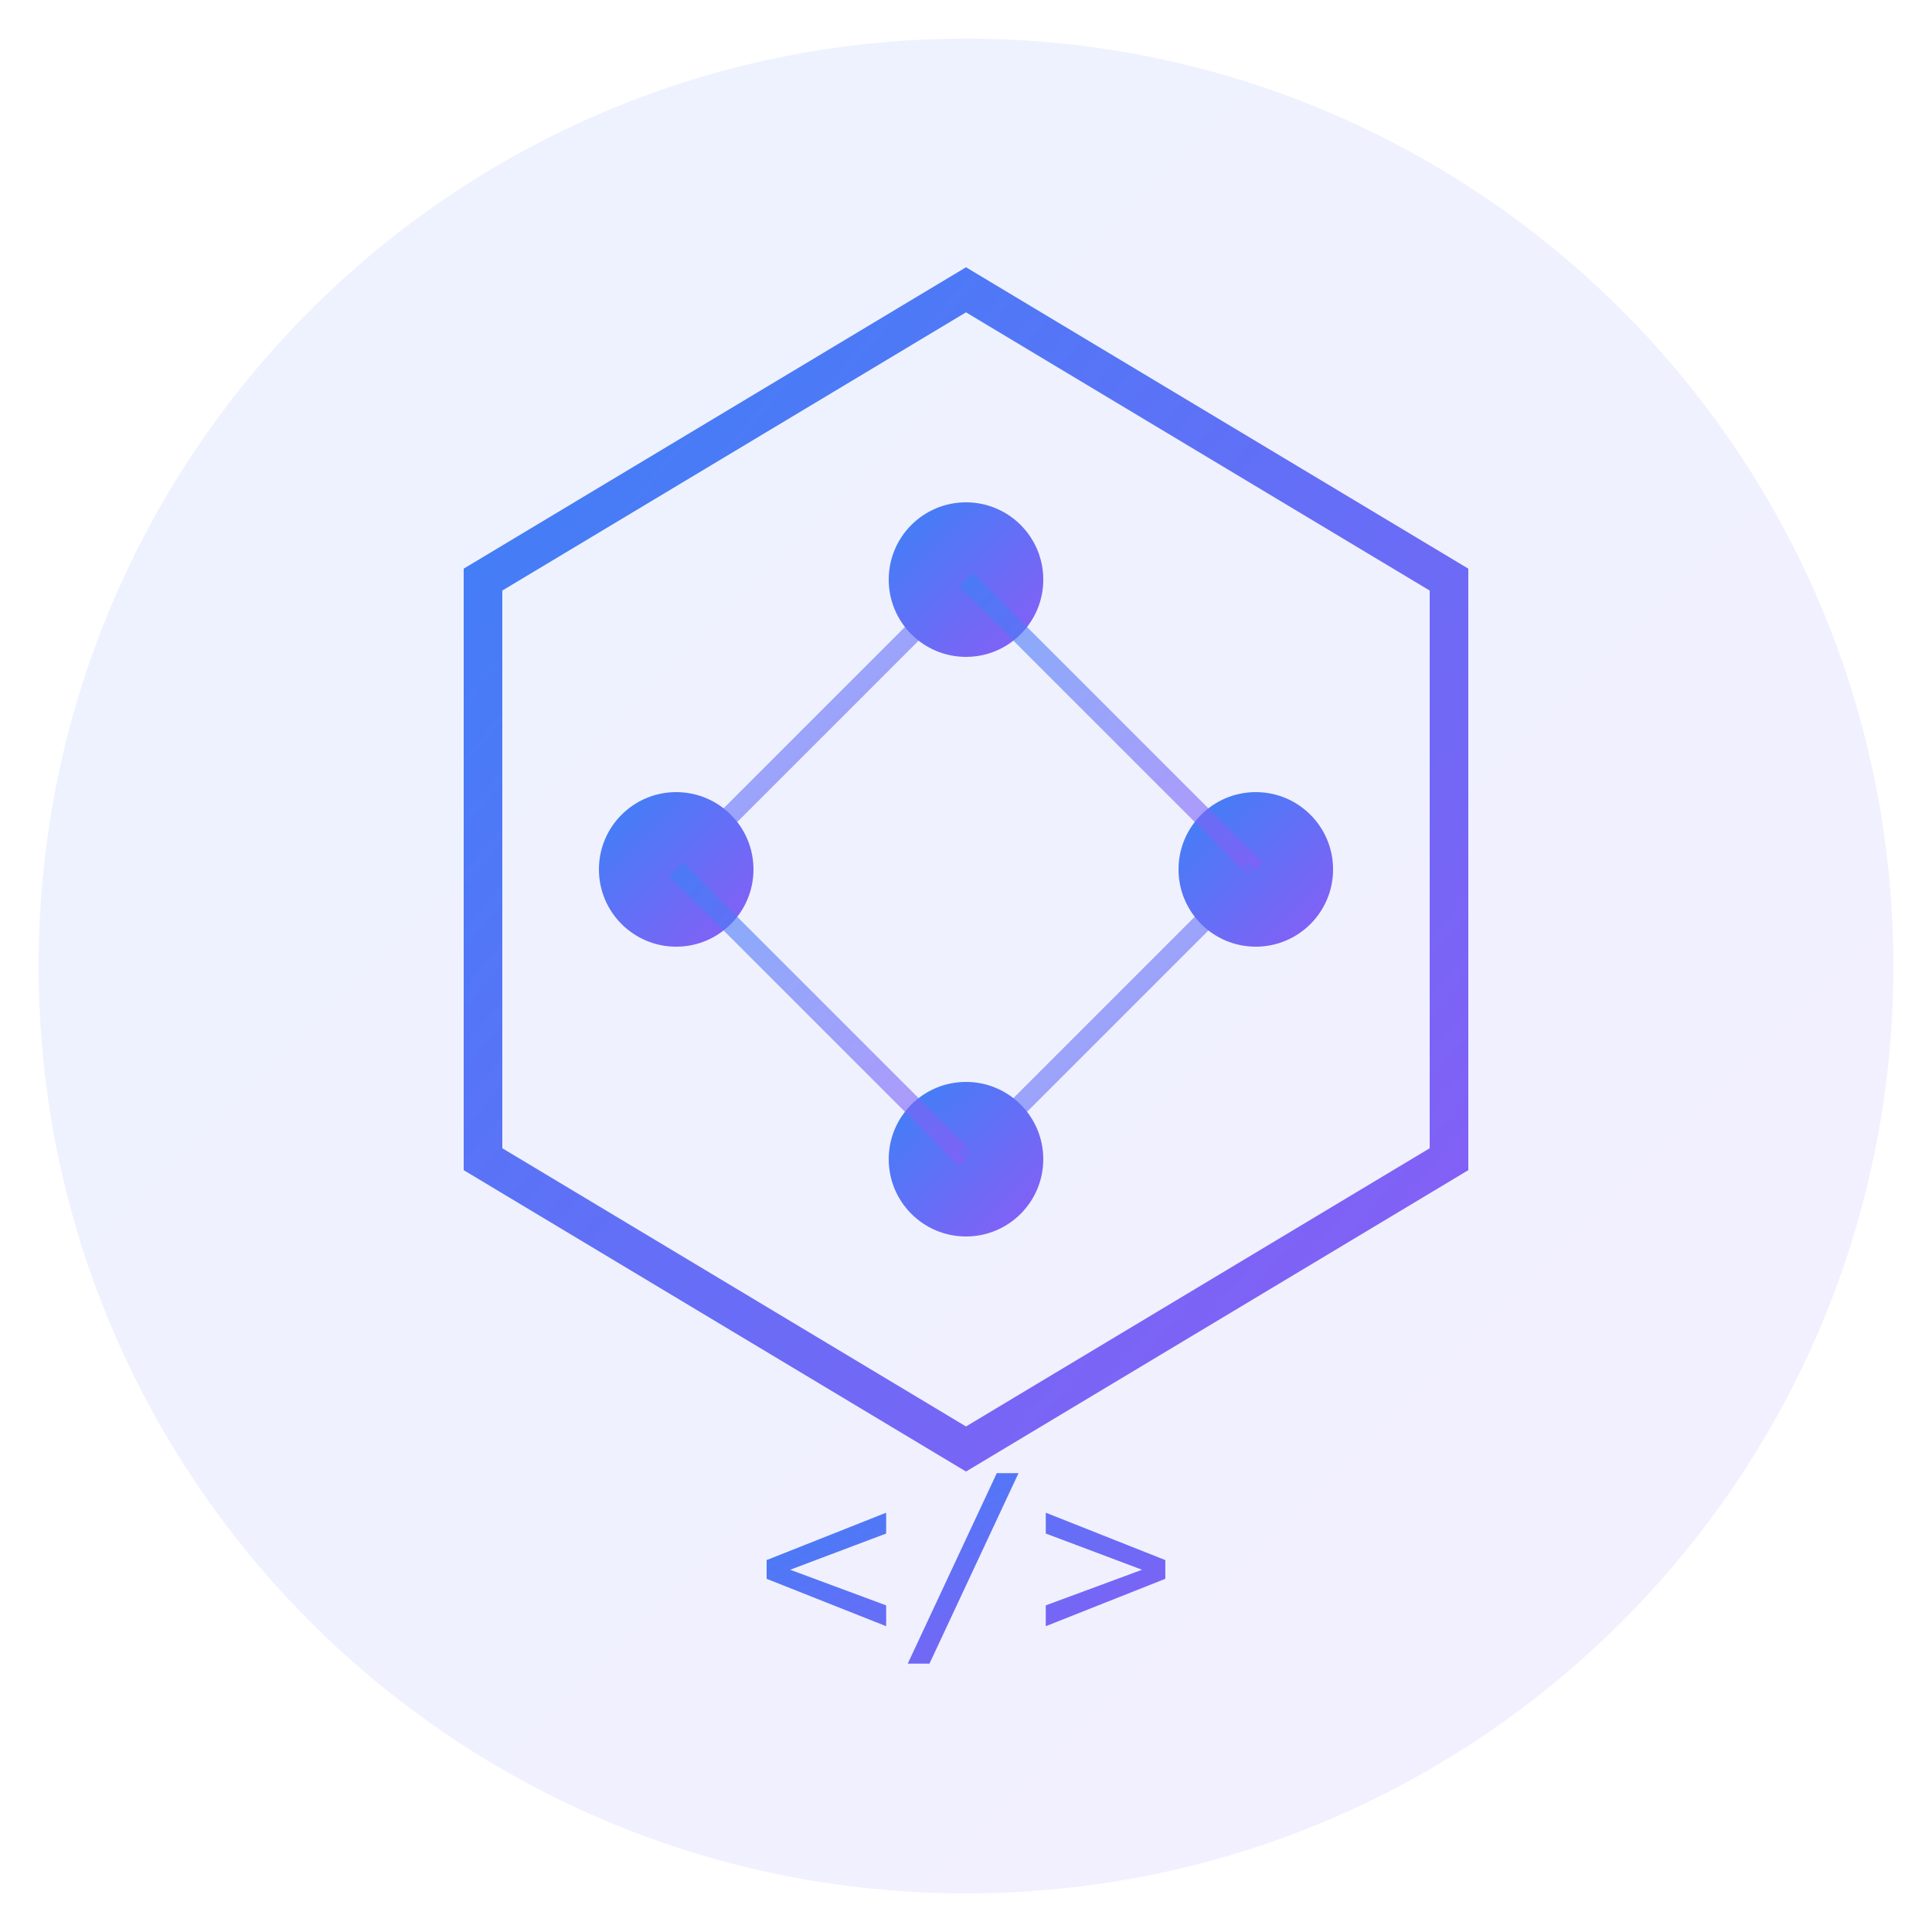
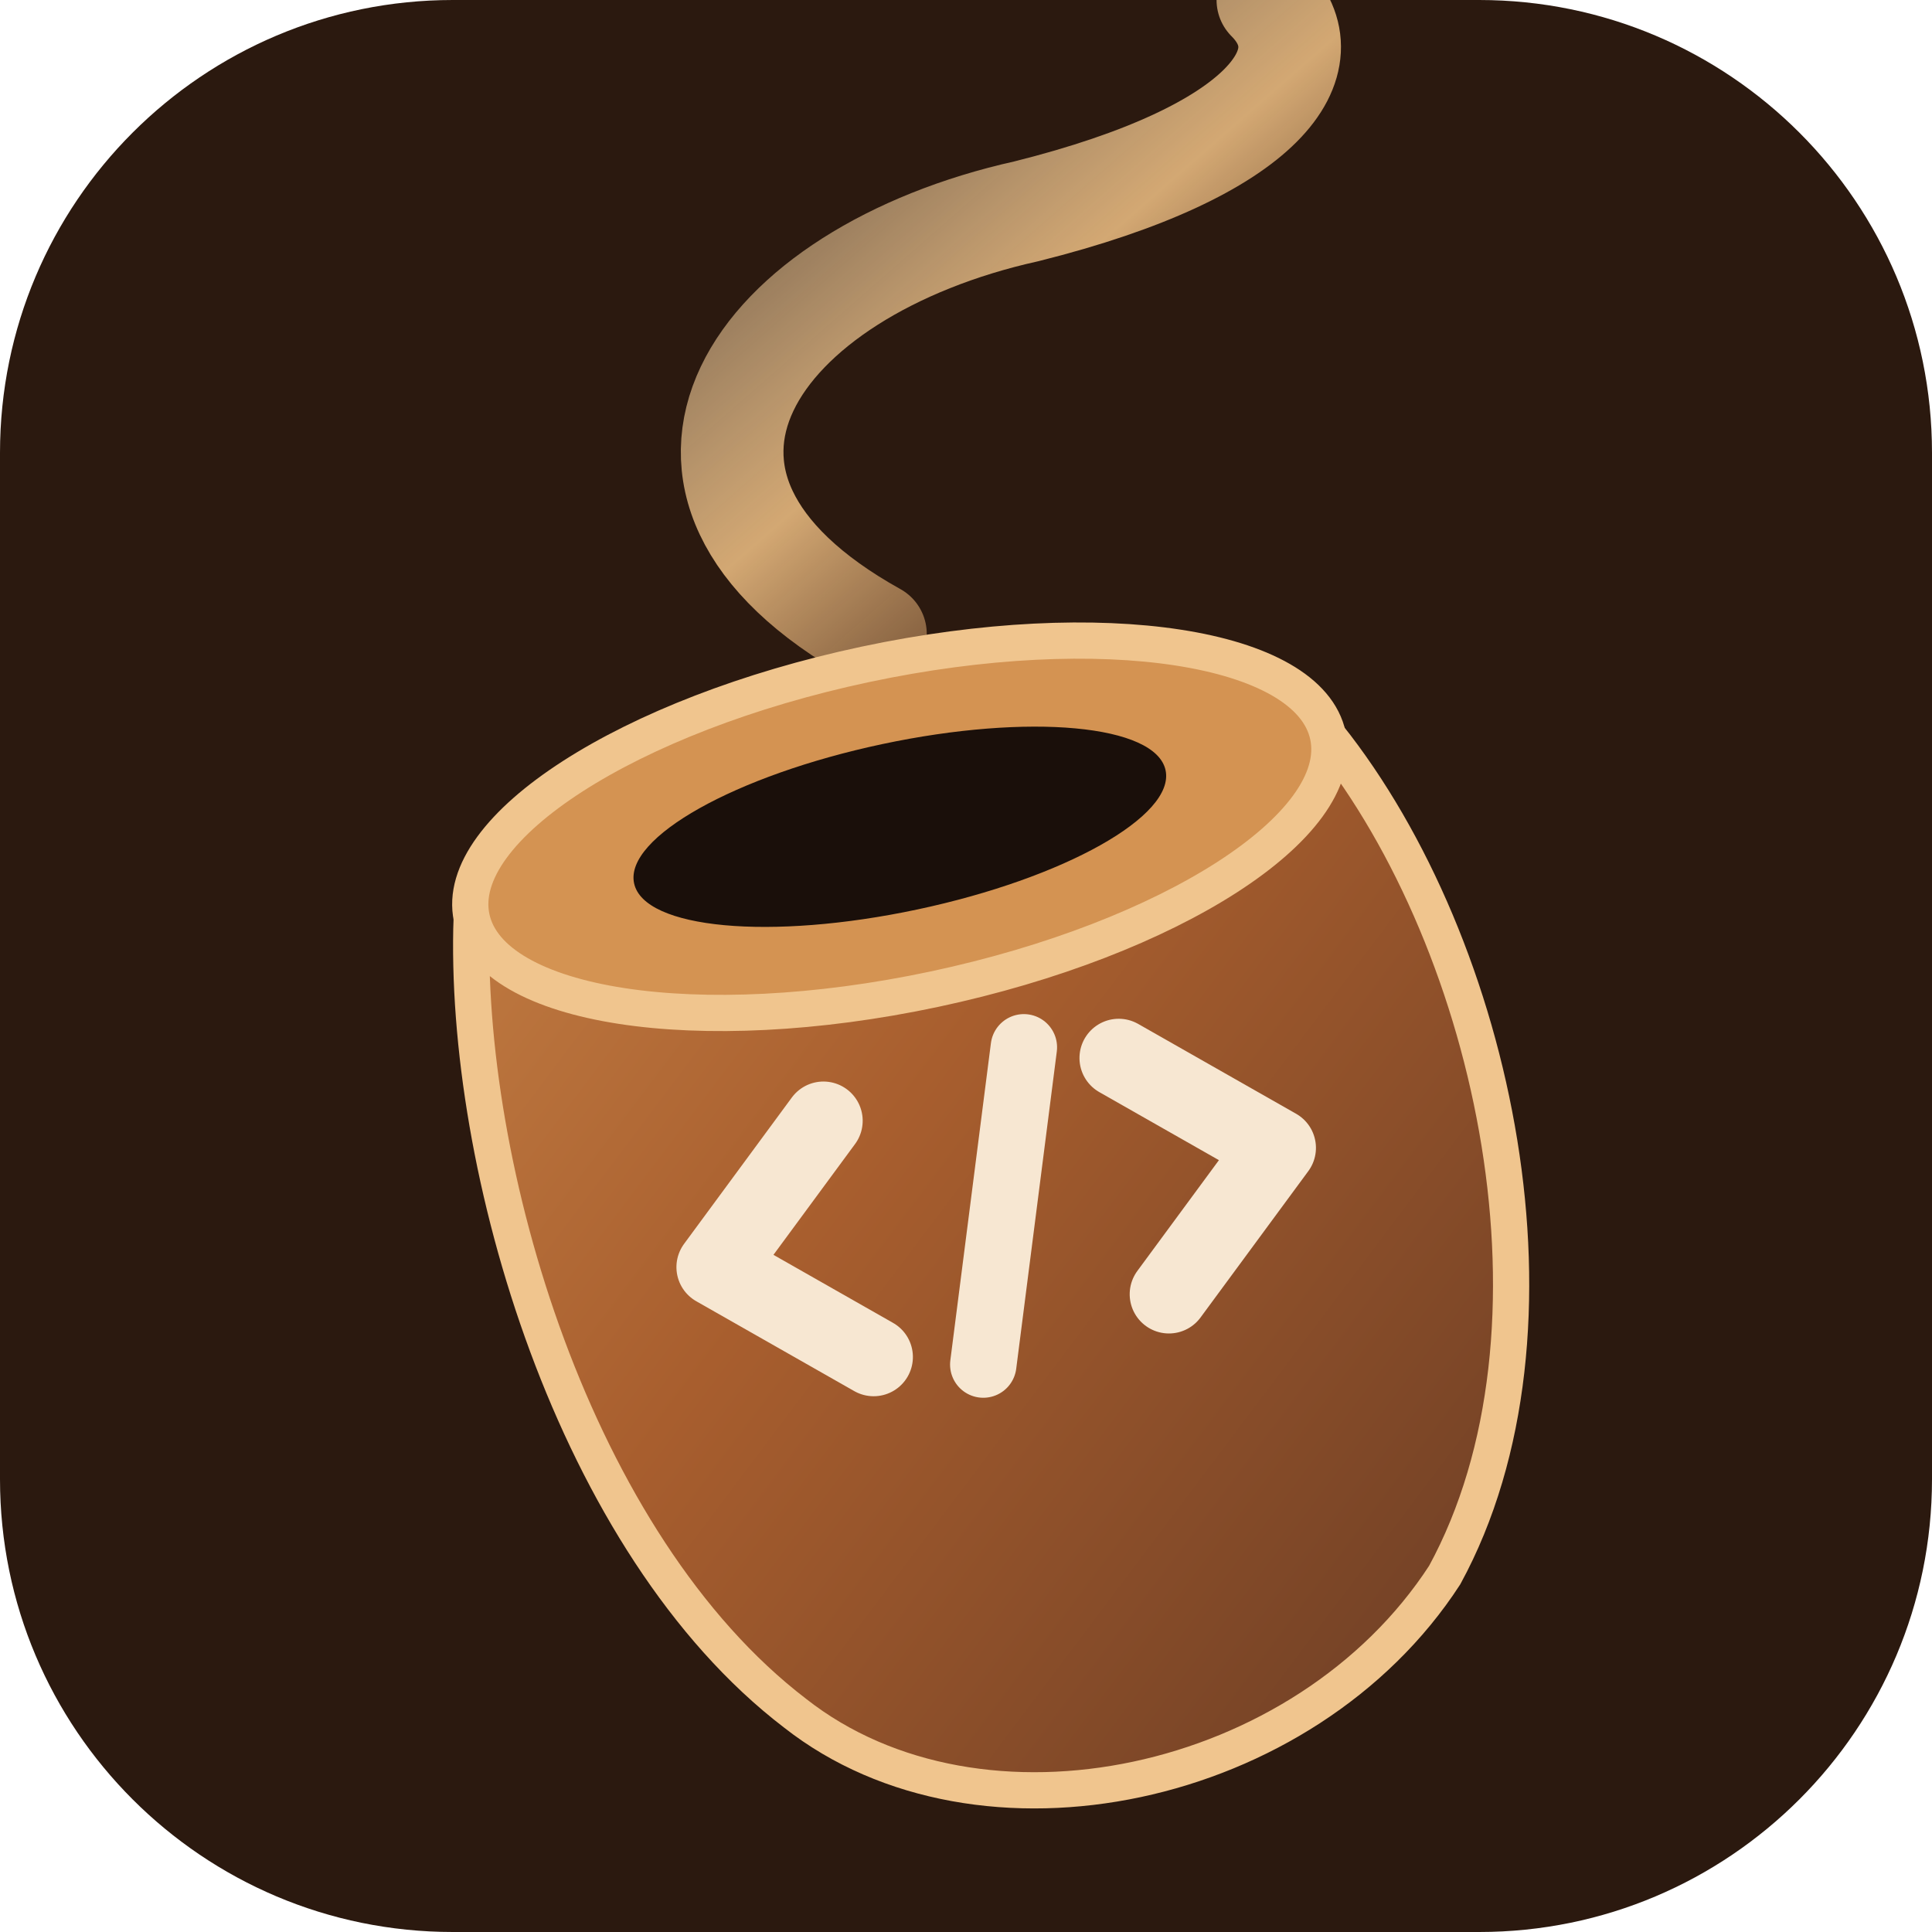
- <svg xmlns="http://www.w3.org/2000/svg" width="100" height="100" viewBox="0 0 100 100">
+ <svg xmlns="http://www.w3.org/2000/svg" width="64" height="64" viewBox="0 0 64 64" fill="none">
  <defs>
-     <linearGradient id="gradient" x1="0%" y1="0%" x2="100%" y2="100%">
-       <stop offset="0%" style="stop-color:#3B82F6;stop-opacity:1" />
-       <stop offset="100%" style="stop-color:#8B5CF6;stop-opacity:1" />
+     <linearGradient id="clay" x1="12" y1="12" x2="52" y2="58" gradientUnits="userSpaceOnUse">
+       <stop stop-color="#D49352" />
+       <stop offset="0.5" stop-color="#A85E2E" />
+       <stop offset="1" stop-color="#673B24" />
+     </linearGradient>
+     <linearGradient id="smoke" x1="19" y1="0" x2="40" y2="24" gradientUnits="userSpaceOnUse">
+       <stop stop-color="#E8D3B5" stop-opacity="0" />
+       <stop offset="0.55" stop-color="#D3A873" />
+       <stop offset="1" stop-color="#8C5A38" stop-opacity="0.25" />
    </linearGradient>
  </defs>
-   <circle cx="50" cy="50" r="48" fill="url(#gradient)" opacity="0.1" />
-   <path d="M50 15 L75 30 L75 60 L50 75 L25 60 L25 30 Z" fill="none" stroke="url(#gradient)" stroke-width="2" />
-   <circle cx="50" cy="30" r="4" fill="url(#gradient)" />
-   <circle cx="35" cy="45" r="4" fill="url(#gradient)" />
-   <circle cx="65" cy="45" r="4" fill="url(#gradient)" />
-   <circle cx="50" cy="60" r="4" fill="url(#gradient)" />
-   <line x1="50" y1="30" x2="35" y2="45" stroke="url(#gradient)" stroke-width="1" opacity="0.6" />
-   <line x1="50" y1="30" x2="65" y2="45" stroke="url(#gradient)" stroke-width="1" opacity="0.6" />
-   <line x1="35" y1="45" x2="50" y2="60" stroke="url(#gradient)" stroke-width="1" opacity="0.6" />
-   <line x1="65" y1="45" x2="50" y2="60" stroke="url(#gradient)" stroke-width="1" opacity="0.6" />
-   <text x="50" y="85" font-family="monospace" font-size="12" text-anchor="middle" fill="url(#gradient)">&lt;/&gt;</text>
+   <rect width="64" height="64" rx="15" fill="#2B190F" />
+   <path d="M29 21C20 16 25 9 34 7C42 5 44 2 42 0" stroke="url(#smoke)" stroke-width="3.4" stroke-linecap="round" />
+   <g transform="rotate(-12 33 40)">
+     <path d="M18 27C16 35 17 48 23 55C28 61 39 61 45 55C51 48 51 35 47 27H18Z" fill="url(#clay)" stroke="#F0C58E" stroke-width="1.2" />
+     <ellipse cx="32.5" cy="27" rx="14.5" ry="5.5" fill="#D49352" stroke="#F0C58E" stroke-width="1.2" />
+     <ellipse cx="32.5" cy="27" rx="9" ry="2.8" fill="#1A0F0A" />
+     <path d="M28 36L23.5 40L28 44" stroke="#F7E7D2" stroke-width="2.6" stroke-linecap="round" stroke-linejoin="round" />
+     <path d="M35 35L31.5 45" stroke="#F7E7D2" stroke-width="2.2" stroke-linecap="round" />
+     <path d="M38 36L42.5 40L38 44" stroke="#F7E7D2" stroke-width="2.6" stroke-linecap="round" stroke-linejoin="round" />
+   </g>
</svg>
